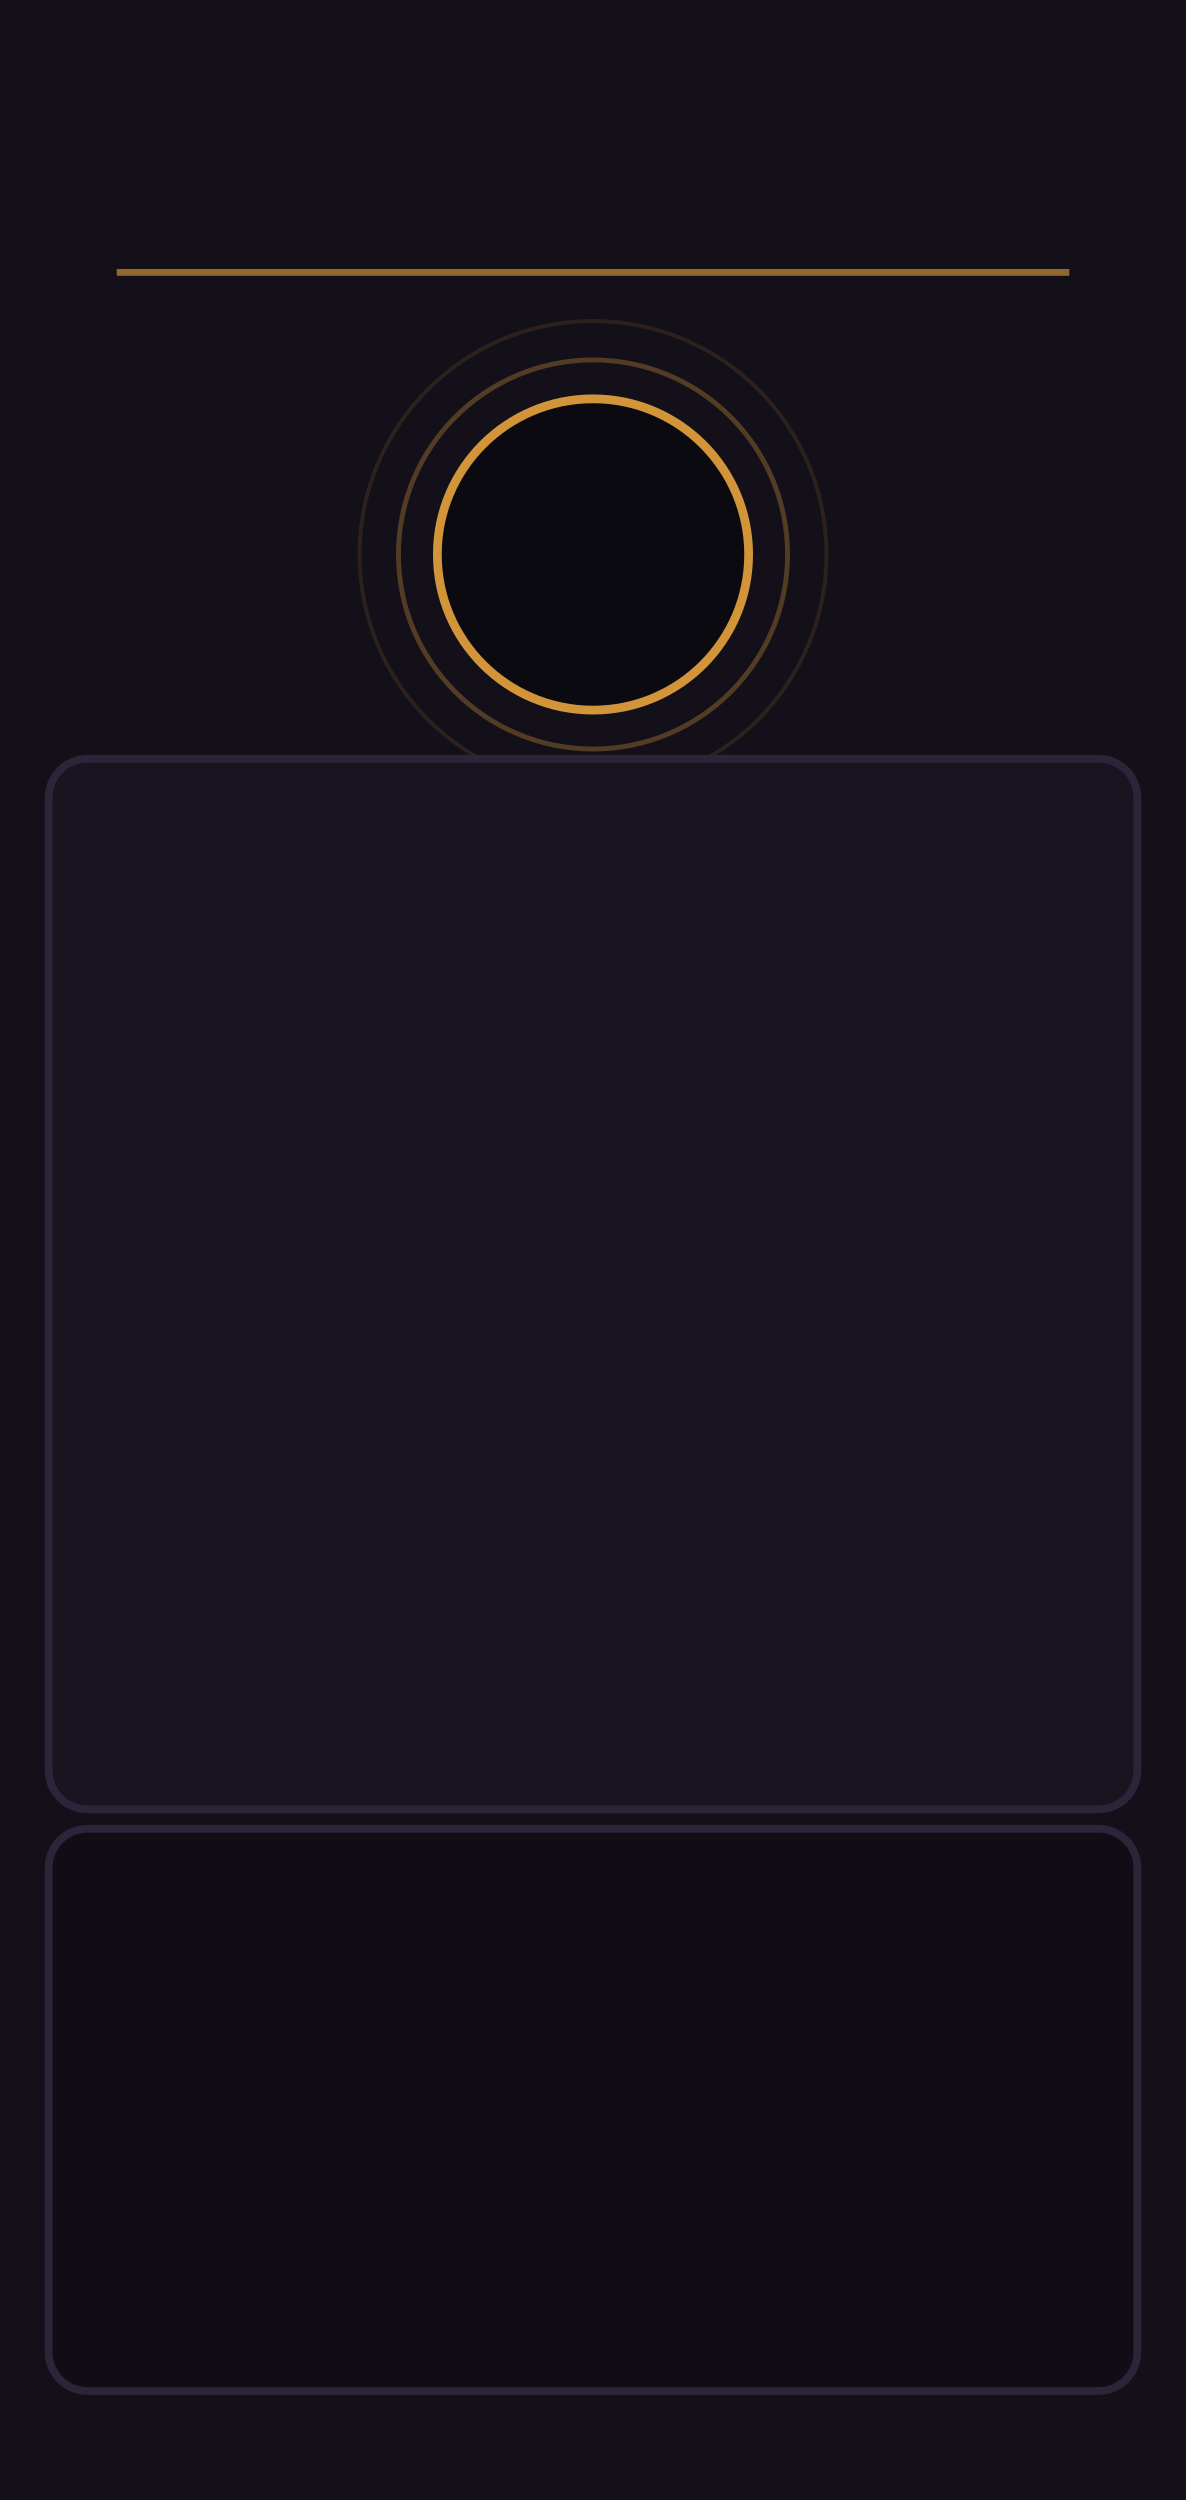
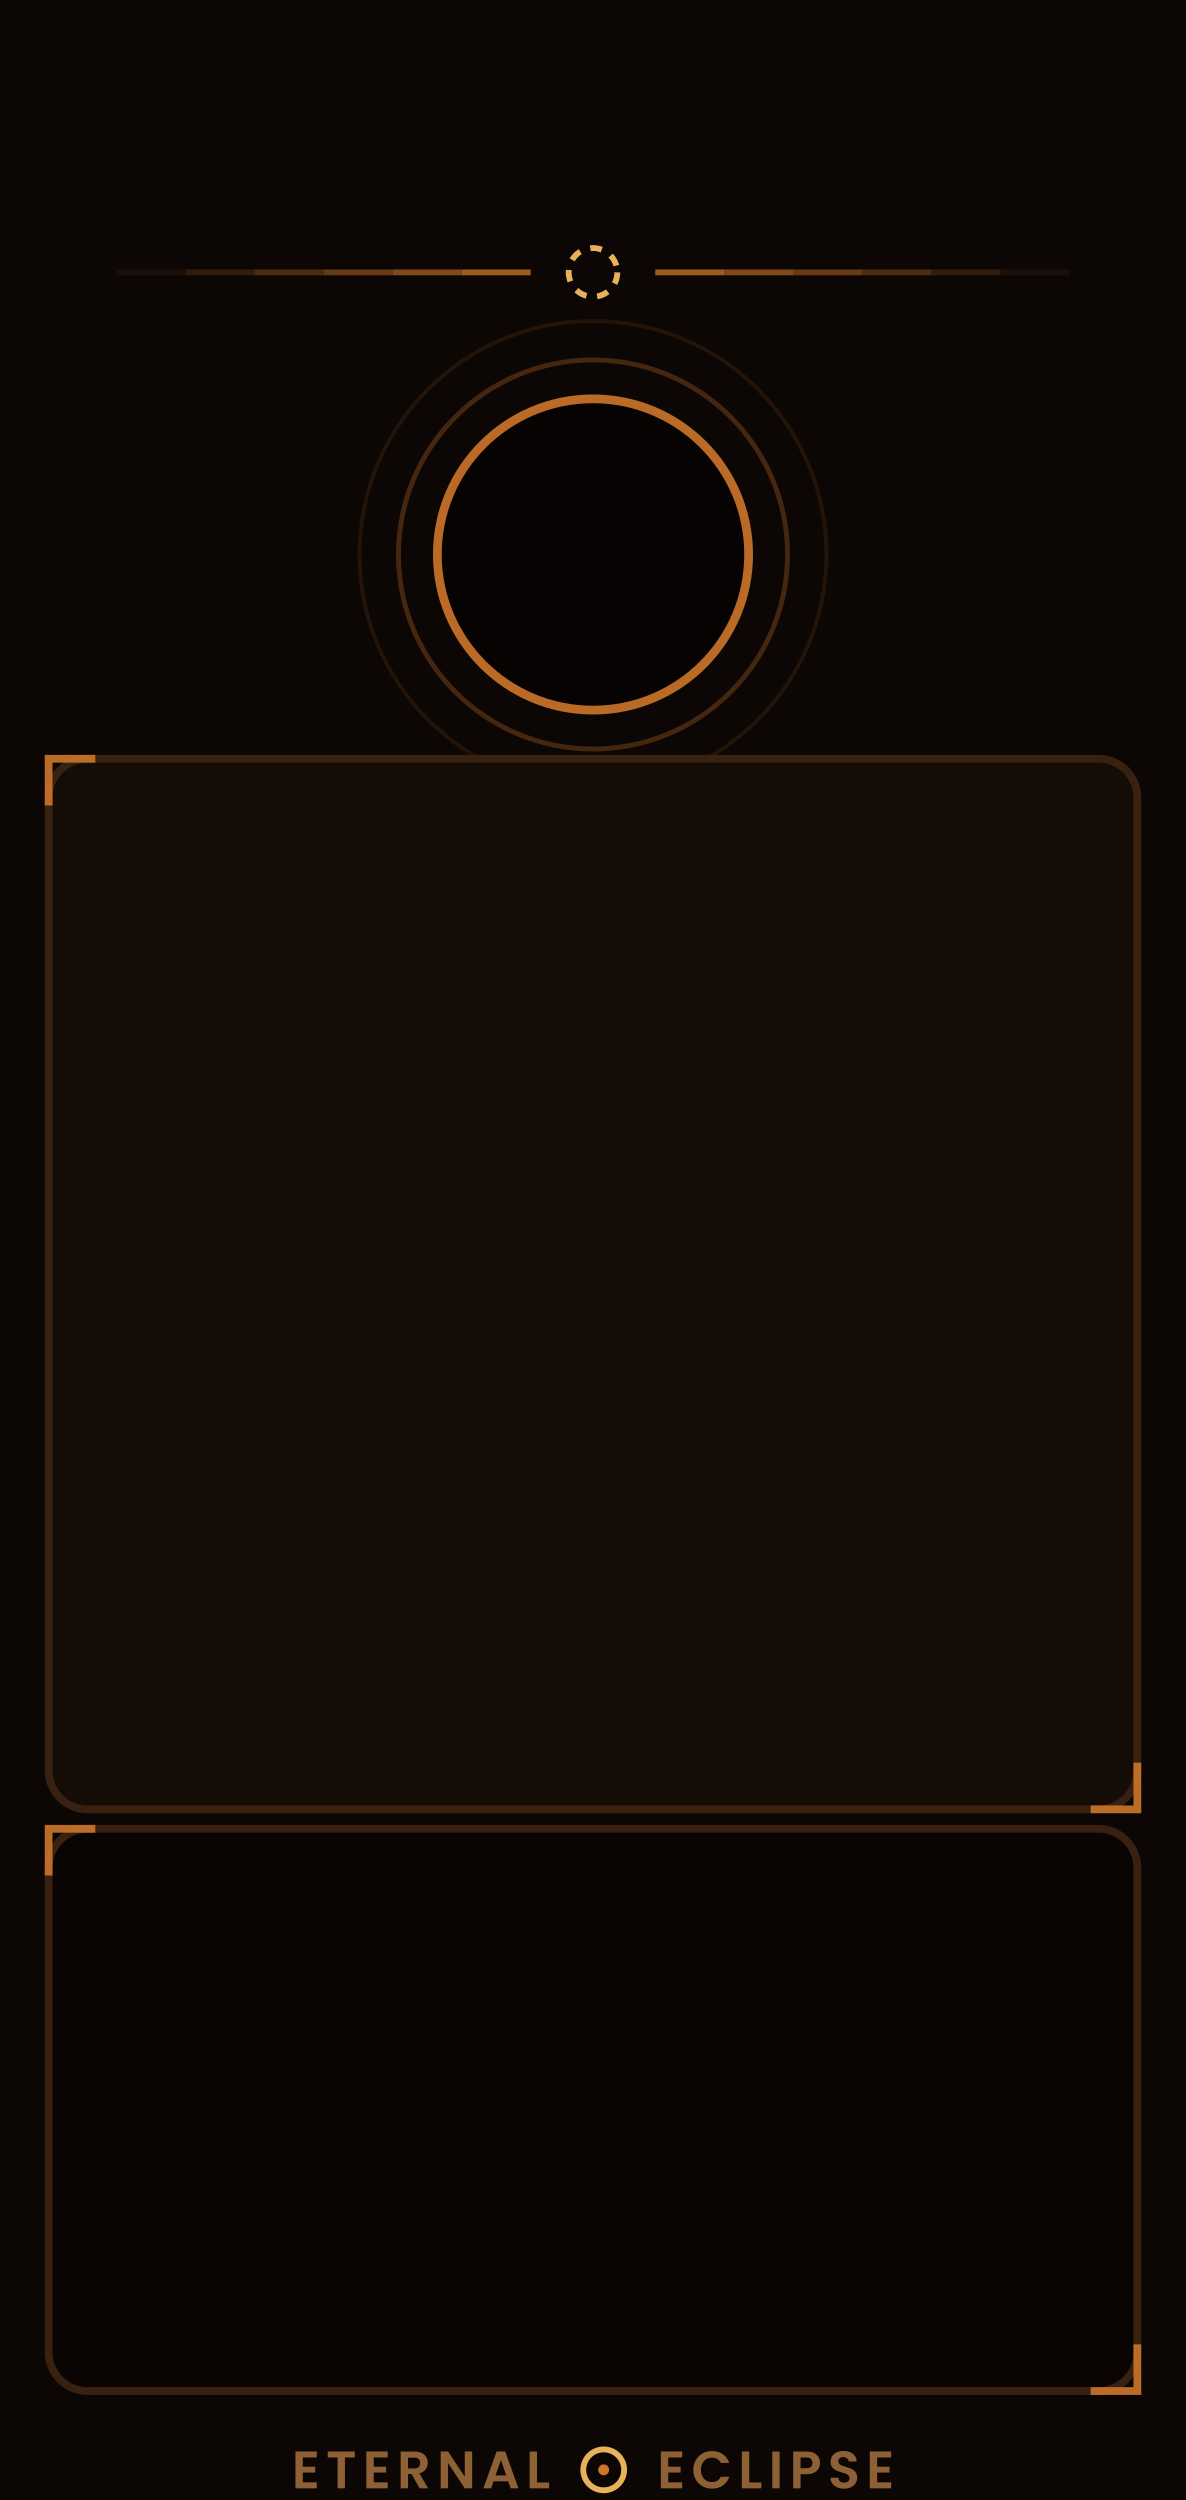
<svg xmlns="http://www.w3.org/2000/svg" width="60.96mm" height="128.5mm" viewBox="0 0 60.96 128.5">
-   <rect x="0" y="0" width="60.96" height="128.5" fill="#131019" />
-   <line x1="6" y1="14" x2="54.96" y2="14" stroke="#e8a33d" stroke-width="0.35" stroke-opacity="0.6" />
-   <circle cx="30.48" cy="28.5" r="12" fill="none" stroke="#e8a33d" stroke-width="0.2" stroke-opacity="0.12" />
-   <circle cx="30.48" cy="28.5" r="10" fill="none" stroke="#e8a33d" stroke-width="0.25" stroke-opacity="0.3" />
-   <circle cx="30.48" cy="28.5" r="8" fill="#0c0a11" stroke="#e8a33d" stroke-width="0.45" stroke-opacity="0.9" />
-   <rect x="2.5" y="39" width="55.96" height="54" rx="2" fill="#181420" stroke="#2c2438" stroke-width="0.4" />
-   <rect x="2.5" y="94" width="55.96" height="28.9" rx="2" fill="#100d17" stroke="#2c2438" stroke-width="0.4" />
+   <rect x="0" y="0" width="60.96" height="128.5" fill="#0c0604" />
+   <g stroke="#cd762b" stroke-width="0.3">
+     <line x1="6.00" y1="14" x2="9.55" y2="14" stroke-opacity="0.08" />
+     <line x1="9.55" y1="14" x2="13.09" y2="14" stroke-opacity="0.2" />
+     <line x1="13.09" y1="14" x2="16.64" y2="14" stroke-opacity="0.33" />
+     <line x1="16.64" y1="14" x2="20.19" y2="14" stroke-opacity="0.47" />
+     <line x1="20.19" y1="14" x2="23.73" y2="14" stroke-opacity="0.6" />
+     <line x1="23.73" y1="14" x2="27.28" y2="14" stroke-opacity="0.75" />
+     <line x1="33.68" y1="14" x2="37.23" y2="14" stroke-opacity="0.75" />
+     <line x1="37.23" y1="14" x2="40.77" y2="14" stroke-opacity="0.6" />
+     <line x1="40.77" y1="14" x2="44.32" y2="14" stroke-opacity="0.47" />
+     <line x1="44.32" y1="14" x2="47.87" y2="14" stroke-opacity="0.33" />
+     <line x1="47.87" y1="14" x2="51.41" y2="14" stroke-opacity="0.2" />
+     <line x1="51.41" y1="14" x2="54.96" y2="14" stroke-opacity="0.08" />
+   </g>
+   <circle cx="30.48" cy="14" r="1.25" fill="none" stroke="#ffc464" stroke-width="0.3" stroke-opacity="0.9" stroke-dasharray="0.6 0.55" />
+   <circle cx="30.48" cy="28.5" r="12" fill="none" stroke="#cd762b" stroke-width="0.2" stroke-opacity="0.12" />
+   <circle cx="30.48" cy="28.5" r="10" fill="none" stroke="#cd762b" stroke-width="0.25" stroke-opacity="0.3" />
+   <circle cx="30.48" cy="28.5" r="8" fill="#070302" stroke="#cd762b" stroke-width="0.45" stroke-opacity="0.9" />
+   <rect x="2.5" y="39" width="55.96" height="54" rx="2" fill="#140c06" stroke="#382110" stroke-width="0.4" />
+   <rect x="2.5" y="94" width="55.96" height="28.9" rx="2" fill="#0a0503" stroke="#382110" stroke-width="0.4" />
+   <g fill="none" stroke="#cd762b" stroke-width="0.4" stroke-opacity="0.9">
+     <path d="M 2.5,41.4 L 2.5,39 L 4.9,39" />
+     <path d="M 58.46,90.6 L 58.46,93 L 56.06,93" />
+     <path d="M 2.5,96.4 L 2.5,94 L 4.9,94" />
+     <path d="M 58.46,120.5 L 58.46,122.9 L 56.06,122.9" />
+   </g>
+   <g transform="translate(30.48 127.9)">
+     <g fill="#9c6a3b" fill-opacity="0.9">
+       <path d="M-14.915 -1.586V-1.111H-14.278V-0.810H-14.915V-0.309H-14.197V0.000H-15.295V-1.895H-14.197V-1.586Z" />
+       <path d="M-12.245 -1.892V-1.586H-12.750V0.000H-13.129V-1.586H-13.633V-1.892Z" />
+       <path d="M-11.270 -1.586V-1.111H-10.633V-0.810H-11.270V-0.309H-10.551V0.000H-11.649V-1.895H-10.551V-1.586Z" />
+       <path d="M-8.911 0.000 -9.329 -0.737H-9.508V0.000H-9.887V-1.892H-9.177Q-8.957 -1.892 -8.803 -1.815Q-8.648 -1.737 -8.571 -1.606Q-8.494 -1.474 -8.494 -1.312Q-8.494 -1.125 -8.602 -0.974Q-8.711 -0.824 -8.925 -0.767L-8.472 0.000ZM-9.508 -1.022H-9.190Q-9.036 -1.022 -8.960 -1.096Q-8.884 -1.171 -8.884 -1.304Q-8.884 -1.434 -8.960 -1.506Q-9.036 -1.577 -9.190 -1.577H-9.508Z" />
+       <path d="M-6.212 0.000H-6.591L-7.450 -1.298V0.000H-7.830V-1.895H-7.450L-6.591 -0.594V-1.895H-6.212Z" />
+       <path d="M-4.357 -0.360H-5.111L-5.236 0.000H-5.634L-4.954 -1.895H-4.512L-3.832 0.000H-4.233ZM-4.460 -0.664 -4.734 -1.455 -5.008 -0.664Z" />
+       <path d="M-2.877 -0.301H-2.254V0.000H-3.257V-1.892H-2.877Z" />
+       <path d="M3.867 -1.586V-1.111H4.504V-0.810H3.867V-0.309H4.585V0.000H3.487V-1.895H4.585V-1.586Z" />
+       <path d="M6.117 -1.916Q6.434 -1.916 6.672 -1.754Q6.911 -1.591 7.006 -1.304H6.569Q6.504 -1.439 6.386 -1.507Q6.268 -1.575 6.114 -1.575Q5.948 -1.575 5.820 -1.498Q5.691 -1.420 5.619 -1.279Q5.547 -1.138 5.547 -0.949Q5.547 -0.762 5.619 -0.619Q5.691 -0.477 5.820 -0.400Q5.948 -0.323 6.114 -0.323Q6.268 -0.323 6.386 -0.392Q6.504 -0.461 6.569 -0.596H7.006Q6.911 -0.306 6.673 -0.145Q6.436 0.016 6.117 0.016Q5.845 0.016 5.627 -0.107Q5.409 -0.230 5.283 -0.450Q5.157 -0.669 5.157 -0.949Q5.157 -1.228 5.283 -1.449Q5.409 -1.670 5.627 -1.793Q5.845 -1.916 6.117 -1.916Z" />
+       <path d="M8.030 -0.301H8.654V0.000H7.651V-1.892H8.030Z" />
+       <path d="M9.594 -1.892V0.000H9.215V-1.892Z" />
+       <path d="M10.985 -0.726H10.668V0.000H10.288V-1.892H10.985Q11.204 -1.892 11.359 -1.816Q11.513 -1.740 11.591 -1.607Q11.668 -1.474 11.668 -1.306Q11.668 -1.155 11.596 -1.022Q11.524 -0.889 11.371 -0.808Q11.218 -0.726 10.985 -0.726ZM11.278 -1.306Q11.278 -1.583 10.969 -1.583H10.668V-1.033H10.969Q11.126 -1.033 11.202 -1.104Q11.278 -1.176 11.278 -1.306Z" />
+       <path d="M12.207 -0.545H12.614Q12.622 -0.428 12.697 -0.360Q12.771 -0.293 12.901 -0.293Q13.034 -0.293 13.110 -0.356Q13.186 -0.420 13.186 -0.523Q13.186 -0.607 13.134 -0.661Q13.083 -0.716 13.006 -0.747Q12.928 -0.778 12.793 -0.816Q12.609 -0.870 12.493 -0.923Q12.378 -0.976 12.296 -1.083Q12.213 -1.190 12.213 -1.369Q12.213 -1.537 12.297 -1.661Q12.381 -1.786 12.533 -1.853Q12.685 -1.919 12.880 -1.919Q13.172 -1.919 13.355 -1.777Q13.538 -1.634 13.557 -1.380H13.140Q13.134 -1.477 13.057 -1.541Q12.980 -1.605 12.853 -1.605Q12.741 -1.605 12.675 -1.548Q12.609 -1.491 12.609 -1.382Q12.609 -1.306 12.659 -1.256Q12.709 -1.206 12.783 -1.175Q12.858 -1.144 12.994 -1.103Q13.178 -1.049 13.294 -0.995Q13.411 -0.941 13.495 -0.832Q13.579 -0.724 13.579 -0.548Q13.579 -0.396 13.500 -0.266Q13.422 -0.136 13.270 -0.058Q13.118 0.019 12.909 0.019Q12.712 0.019 12.553 -0.049Q12.395 -0.117 12.302 -0.244Q12.210 -0.371 12.207 -0.545Z" />
+       <path d="M14.606 -1.586V-1.111H15.243V-0.810H14.606V-0.309H15.325V0.000H14.227V-1.895H15.325V-1.586Z" />
+     </g>
+     <circle cx="0.550" cy="-0.950" r="1.05" fill="none" stroke="#ffc464" stroke-width="0.3" stroke-opacity="0.9" />
+     <circle cx="0.550" cy="-0.950" r="0.28" fill="#cd762b" />
+   </g>
</svg>
